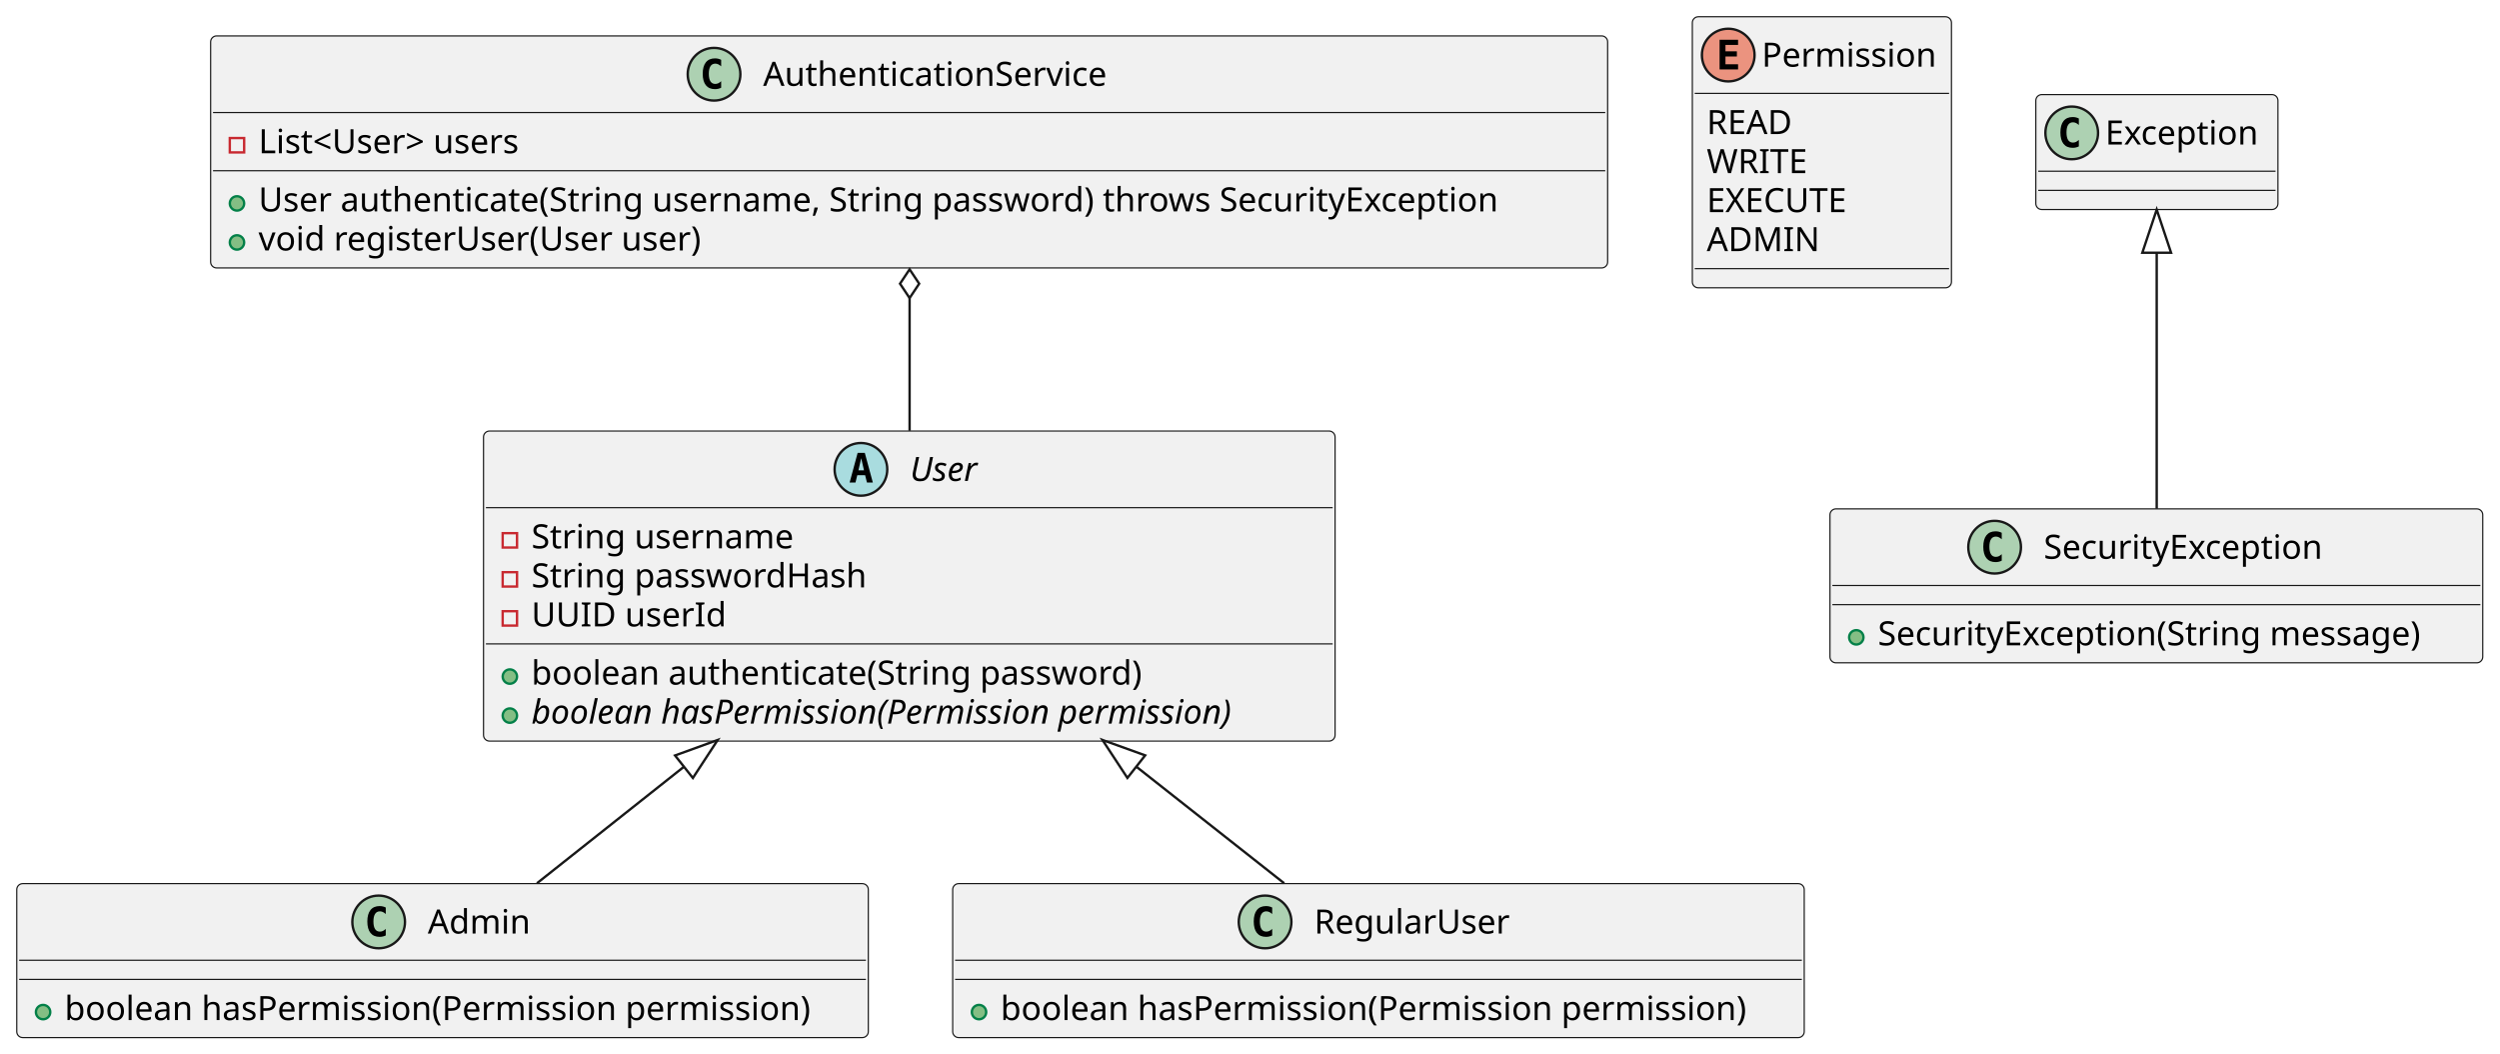
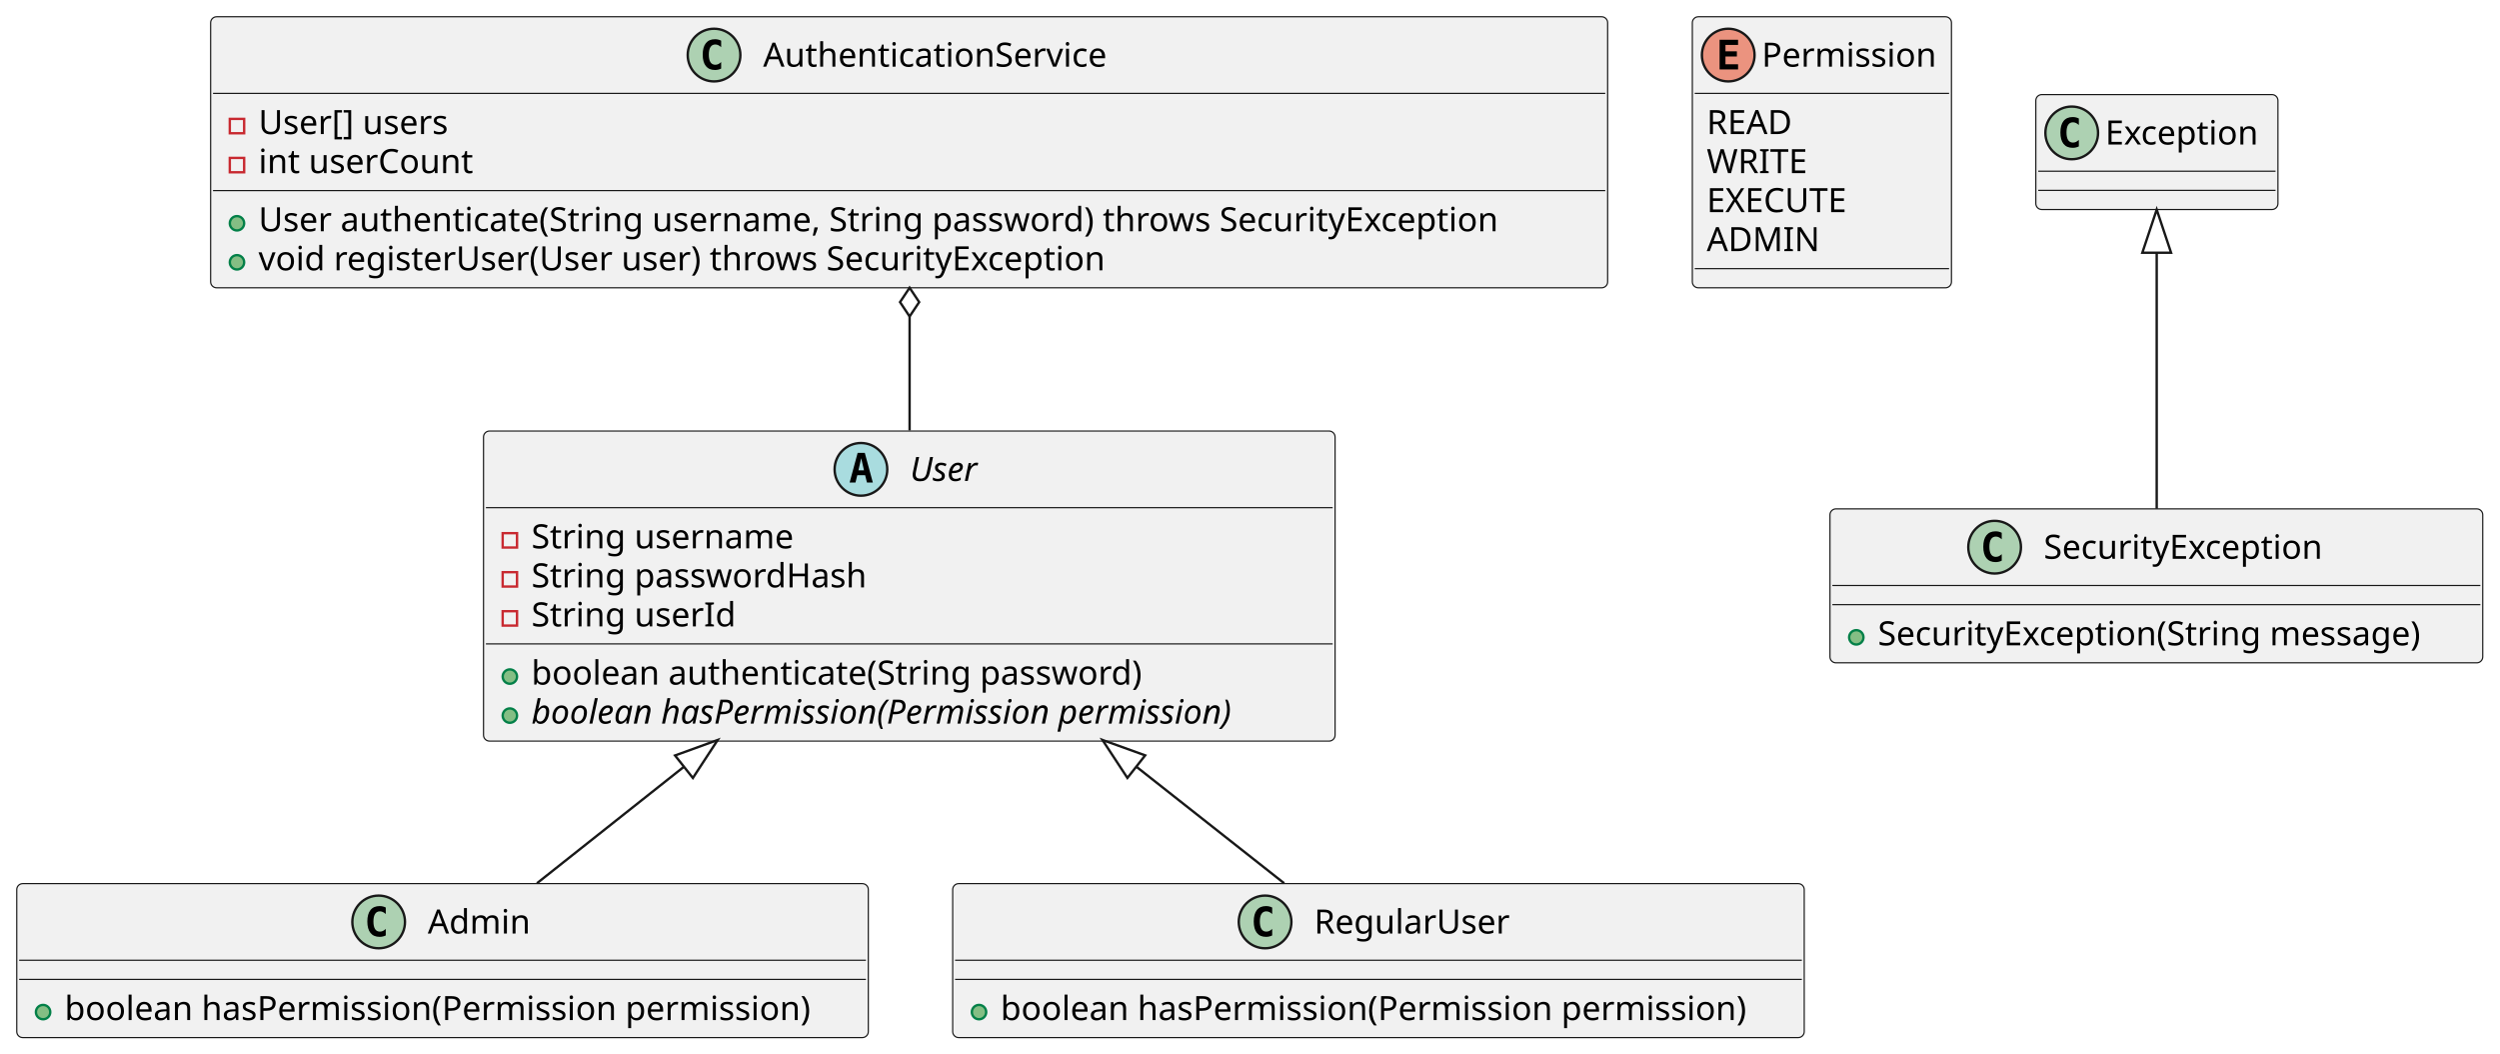
<svg xmlns="http://www.w3.org/2000/svg" contentStyleType="text/css" height="440px" preserveAspectRatio="none" style="width:1044px;height:440px;background:#FFFFFF;" version="1.1" viewBox="0 0 1044 440" width="1044px" zoomAndPan="magnify">
  <defs />
  <g>
    <g id="elem_User">
      <rect codeLine="1" fill="#F1F1F1" height="129.484" id="User" rx="2.5" ry="2.5" style="stroke:#181818;stroke-width:0.5;" width="355.752" x="202" y="180" />
      <ellipse cx="359.671" cy="196" fill="#A9DCDF" rx="11" ry="11" style="stroke:#181818;stroke-width:1;" />
      <path d="M359.78,191.344 L358.624,196.422 L360.952,196.422 L359.78,191.344 Z M358.296,189.109 L361.28,189.109 L364.64,201.5 L362.187,201.5 L361.421,198.438 L358.14,198.438 L357.39,201.5 L354.952,201.5 L358.296,189.109 Z " fill="#000000" />
      <text fill="#000000" font-family="sans-serif" font-size="14" font-style="italic" lengthAdjust="spacing" textLength="31.91" x="380.171" y="200.847">User</text>
      <line style="stroke:#181818;stroke-width:0.5;" x1="203" x2="556.752" y1="212" y2="212" />
      <rect fill="none" height="6" style="stroke:#C82930;stroke-width:1;" width="6" x="210" y="222.648" />
      <text fill="#000000" font-family="sans-serif" font-size="14" lengthAdjust="spacing" textLength="116.471" x="222" y="228.995">String username</text>
      <rect fill="none" height="6" style="stroke:#C82930;stroke-width:1;" width="6" x="210" y="238.945" />
      <text fill="#000000" font-family="sans-serif" font-size="14" lengthAdjust="spacing" textLength="148.217" x="222" y="245.292">String passwordHash</text>
      <rect fill="none" height="6" style="stroke:#C82930;stroke-width:1;" width="6" x="210" y="255.242" />
-       <text fill="#000000" font-family="sans-serif" font-size="14" lengthAdjust="spacing" textLength="83.405" x="222" y="261.589">UUID userId</text>
+       <text fill="#000000" font-family="sans-serif" font-size="14" lengthAdjust="spacing" textLength="89.783" x="222" y="261.589">String userId</text>
      <line style="stroke:#181818;stroke-width:0.5;" x1="203" x2="556.752" y1="268.891" y2="268.891" />
      <ellipse cx="213" cy="282.539" fill="#84BE84" rx="3" ry="3" style="stroke:#038048;stroke-width:1;" />
      <text fill="#000000" font-family="sans-serif" font-size="14" lengthAdjust="spacing" textLength="273.349" x="222" y="285.886">boolean authenticate(String password)</text>
      <ellipse cx="213" cy="298.836" fill="#84BE84" rx="3" ry="3" style="stroke:#038048;stroke-width:1;" />
      <text fill="#000000" font-family="sans-serif" font-size="14" font-style="italic" lengthAdjust="spacing" textLength="329.752" x="222" y="302.183">boolean hasPermission(Permission permission)</text>
    </g>
    <g id="elem_Admin">
      <rect codeLine="9" fill="#F1F1F1" height="64.297" id="Admin" rx="2.5" ry="2.5" style="stroke:#181818;stroke-width:0.5;" width="355.752" x="7" y="369" />
      <ellipse cx="158.194" cy="385" fill="#ADD1B2" rx="11" ry="11" style="stroke:#181818;stroke-width:1;" />
      <path d="M161.163,390.641 Q160.584,390.938 159.944,391.078 Q159.303,391.234 158.6,391.234 Q156.1,391.234 154.772,389.594 Q153.459,387.938 153.459,384.812 Q153.459,381.688 154.772,380.031 Q156.1,378.375 158.6,378.375 Q159.303,378.375 159.944,378.531 Q160.6,378.688 161.163,378.984 L161.163,381.703 Q160.538,381.125 159.944,380.859 Q159.35,380.578 158.725,380.578 Q157.381,380.578 156.694,381.656 Q156.006,382.719 156.006,384.812 Q156.006,386.906 156.694,387.984 Q157.381,389.047 158.725,389.047 Q159.35,389.047 159.944,388.781 Q160.538,388.5 161.163,387.922 L161.163,390.641 Z " fill="#000000" />
      <text fill="#000000" font-family="sans-serif" font-size="14" lengthAdjust="spacing" textLength="44.864" x="178.694" y="389.847">Admin</text>
      <line style="stroke:#181818;stroke-width:0.5;" x1="8" x2="361.752" y1="401" y2="401" />
      <line style="stroke:#181818;stroke-width:0.5;" x1="8" x2="361.752" y1="409" y2="409" />
      <ellipse cx="18" cy="422.648" fill="#84BE84" rx="3" ry="3" style="stroke:#038048;stroke-width:1;" />
      <text fill="#000000" font-family="sans-serif" font-size="14" lengthAdjust="spacing" textLength="329.752" x="27" y="425.995">boolean hasPermission(Permission permission)</text>
    </g>
    <g id="elem_RegularUser">
      <rect codeLine="13" fill="#F1F1F1" height="64.297" id="RegularUser" rx="2.5" ry="2.5" style="stroke:#181818;stroke-width:0.5;" width="355.752" x="398" y="369" />
      <ellipse cx="528.508" cy="385" fill="#ADD1B2" rx="11" ry="11" style="stroke:#181818;stroke-width:1;" />
      <path d="M531.477,390.641 Q530.899,390.938 530.258,391.078 Q529.618,391.234 528.915,391.234 Q526.415,391.234 525.086,389.594 Q523.774,387.938 523.774,384.812 Q523.774,381.688 525.086,380.031 Q526.415,378.375 528.915,378.375 Q529.618,378.375 530.258,378.531 Q530.915,378.688 531.477,378.984 L531.477,381.703 Q530.852,381.125 530.258,380.859 Q529.665,380.578 529.04,380.578 Q527.696,380.578 527.008,381.656 Q526.321,382.719 526.321,384.812 Q526.321,386.906 527.008,387.984 Q527.696,389.047 529.04,389.047 Q529.665,389.047 530.258,388.781 Q530.852,388.5 531.477,387.922 L531.477,390.641 Z " fill="#000000" />
      <text fill="#000000" font-family="sans-serif" font-size="14" lengthAdjust="spacing" textLength="86.235" x="549.008" y="389.847">RegularUser</text>
      <line style="stroke:#181818;stroke-width:0.5;" x1="399" x2="752.752" y1="401" y2="401" />
      <line style="stroke:#181818;stroke-width:0.5;" x1="399" x2="752.752" y1="409" y2="409" />
      <ellipse cx="409" cy="422.648" fill="#84BE84" rx="3" ry="3" style="stroke:#038048;stroke-width:1;" />
      <text fill="#000000" font-family="sans-serif" font-size="14" lengthAdjust="spacing" textLength="329.752" x="418" y="425.995">boolean hasPermission(Permission permission)</text>
    </g>
    <g id="elem_AuthenticationService">
-       <rect codeLine="17" fill="#F1F1F1" height="96.891" id="AuthenticationService" rx="2.5" ry="2.5" style="stroke:#181818;stroke-width:0.5;" width="583.621" x="88" y="15" />
-       <ellipse cx="298.304" cy="31" fill="#ADD1B2" rx="11" ry="11" style="stroke:#181818;stroke-width:1;" />
-       <path d="M301.273,36.641 Q300.695,36.938 300.054,37.078 Q299.414,37.234 298.71,37.234 Q296.21,37.234 294.882,35.594 Q293.57,33.938 293.57,30.812 Q293.57,27.688 294.882,26.031 Q296.21,24.375 298.71,24.375 Q299.414,24.375 300.054,24.531 Q300.71,24.688 301.273,24.984 L301.273,27.703 Q300.648,27.125 300.054,26.859 Q299.46,26.578 298.835,26.578 Q297.492,26.578 296.804,27.656 Q296.117,28.719 296.117,30.812 Q296.117,32.906 296.804,33.984 Q297.492,35.047 298.835,35.047 Q299.46,35.047 300.054,34.781 Q300.648,34.5 301.273,33.922 L301.273,36.641 Z " fill="#000000" />
-       <text fill="#000000" font-family="sans-serif" font-size="14" lengthAdjust="spacing" textLength="154.513" x="318.804" y="35.847">AuthenticationService</text>
-       <line style="stroke:#181818;stroke-width:0.5;" x1="89" x2="670.621" y1="47" y2="47" />
-       <rect fill="none" height="6" style="stroke:#C82930;stroke-width:1;" width="6" x="96" y="57.648" />
-       <text fill="#000000" font-family="sans-serif" font-size="14" lengthAdjust="spacing" textLength="122.124" x="108" y="63.995">List&lt;User&gt; users</text>
-       <line style="stroke:#181818;stroke-width:0.5;" x1="89" x2="670.621" y1="71.297" y2="71.297" />
-       <ellipse cx="99" cy="84.945" fill="#84BE84" rx="3" ry="3" style="stroke:#038048;stroke-width:1;" />
-       <text fill="#000000" font-family="sans-serif" font-size="14" lengthAdjust="spacing" textLength="557.621" x="108" y="88.292">User authenticate(String username, String password) throws SecurityException</text>
-       <ellipse cx="99" cy="101.242" fill="#84BE84" rx="3" ry="3" style="stroke:#038048;stroke-width:1;" />
-       <text fill="#000000" font-family="sans-serif" font-size="14" lengthAdjust="spacing" textLength="198.106" x="108" y="104.589">void registerUser(User user)</text>
+       <rect codeLine="17" fill="#F1F1F1" height="113.188" id="AuthenticationService" rx="2.5" ry="2.5" style="stroke:#181818;stroke-width:0.5;" width="583.621" x="88" y="7" />
+       <ellipse cx="298.304" cy="23" fill="#ADD1B2" rx="11" ry="11" style="stroke:#181818;stroke-width:1;" />
+       <path d="M301.273,28.641 Q300.695,28.938 300.054,29.078 Q299.414,29.234 298.71,29.234 Q296.21,29.234 294.882,27.594 Q293.57,25.938 293.57,22.812 Q293.57,19.688 294.882,18.031 Q296.21,16.375 298.71,16.375 Q299.414,16.375 300.054,16.531 Q300.71,16.688 301.273,16.984 L301.273,19.703 Q300.648,19.125 300.054,18.859 Q299.46,18.578 298.835,18.578 Q297.492,18.578 296.804,19.656 Q296.117,20.719 296.117,22.812 Q296.117,24.906 296.804,25.984 Q297.492,27.047 298.835,27.047 Q299.46,27.047 300.054,26.781 Q300.648,26.5 301.273,25.922 L301.273,28.641 Z " fill="#000000" />
+       <text fill="#000000" font-family="sans-serif" font-size="14" lengthAdjust="spacing" textLength="154.513" x="318.804" y="27.847">AuthenticationService</text>
+       <line style="stroke:#181818;stroke-width:0.5;" x1="89" x2="670.621" y1="39" y2="39" />
+       <rect fill="none" height="6" style="stroke:#C82930;stroke-width:1;" width="6" x="96" y="49.648" />
+       <text fill="#000000" font-family="sans-serif" font-size="14" lengthAdjust="spacing" textLength="85.114" x="108" y="55.995">User[] users</text>
+       <rect fill="none" height="6" style="stroke:#C82930;stroke-width:1;" width="6" x="96" y="65.945" />
+       <text fill="#000000" font-family="sans-serif" font-size="14" lengthAdjust="spacing" textLength="94.814" x="108" y="72.292">int userCount</text>
+       <line style="stroke:#181818;stroke-width:0.5;" x1="89" x2="670.621" y1="79.594" y2="79.594" />
+       <ellipse cx="99" cy="93.242" fill="#84BE84" rx="3" ry="3" style="stroke:#038048;stroke-width:1;" />
+       <text fill="#000000" font-family="sans-serif" font-size="14" lengthAdjust="spacing" textLength="557.621" x="108" y="96.589">User authenticate(String username, String password) throws SecurityException</text>
+       <ellipse cx="99" cy="109.539" fill="#84BE84" rx="3" ry="3" style="stroke:#038048;stroke-width:1;" />
+       <text fill="#000000" font-family="sans-serif" font-size="14" lengthAdjust="spacing" textLength="381.069" x="108" y="112.886">void registerUser(User user) throws SecurityException</text>
    </g>
    <g id="elem_Permission">
-       <rect codeLine="23" fill="#F1F1F1" height="113.188" id="Permission" rx="2.5" ry="2.5" style="stroke:#181818;stroke-width:0.5;" width="108.255" x="707" y="7" />
+       <rect codeLine="24" fill="#F1F1F1" height="113.188" id="Permission" rx="2.5" ry="2.5" style="stroke:#181818;stroke-width:0.5;" width="108.255" x="707" y="7" />
      <ellipse cx="722" cy="23" fill="#EB937F" rx="11" ry="11" style="stroke:#181818;stroke-width:1;" />
      <path d="M726.109,29 L718.391,29 L718.391,16.609 L726.109,16.609 L726.109,18.766 L720.844,18.766 L720.844,21.438 L725.609,21.438 L725.609,23.594 L720.844,23.594 L720.844,26.844 L726.109,26.844 L726.109,29 Z " fill="#000000" />
      <text fill="#000000" font-family="sans-serif" font-size="14" lengthAdjust="spacing" textLength="76.255" x="736" y="27.847">Permission</text>
      <line style="stroke:#181818;stroke-width:0.5;" x1="708" x2="814.255" y1="39" y2="39" />
      <text fill="#000000" font-family="sans-serif" font-size="14" lengthAdjust="spacing" textLength="38.931" x="713" y="55.995">READ</text>
      <text fill="#000000" font-family="sans-serif" font-size="14" lengthAdjust="spacing" textLength="45.097" x="713" y="72.292">WRITE</text>
      <text fill="#000000" font-family="sans-serif" font-size="14" lengthAdjust="spacing" textLength="64.702" x="713" y="88.589">EXECUTE</text>
      <text fill="#000000" font-family="sans-serif" font-size="14" lengthAdjust="spacing" textLength="47.038" x="713" y="104.886">ADMIN</text>
      <line style="stroke:#181818;stroke-width:0.5;" x1="708" x2="814.255" y1="112.188" y2="112.188" />
    </g>
    <g id="elem_SecurityException">
-       <rect codeLine="30" fill="#F1F1F1" height="64.297" id="SecurityException" rx="2.5" ry="2.5" style="stroke:#181818;stroke-width:0.5;" width="272.709" x="764.5" y="212.5" />
+       <rect codeLine="31" fill="#F1F1F1" height="64.297" id="SecurityException" rx="2.5" ry="2.5" style="stroke:#181818;stroke-width:0.5;" width="272.709" x="764.5" y="212.5" />
      <ellipse cx="833.287" cy="228.5" fill="#ADD1B2" rx="11" ry="11" style="stroke:#181818;stroke-width:1;" />
      <path d="M836.255,234.141 Q835.677,234.438 835.037,234.578 Q834.396,234.734 833.693,234.734 Q831.193,234.734 829.865,233.094 Q828.552,231.438 828.552,228.312 Q828.552,225.188 829.865,223.531 Q831.193,221.875 833.693,221.875 Q834.396,221.875 835.037,222.031 Q835.693,222.188 836.255,222.484 L836.255,225.203 Q835.63,224.625 835.037,224.359 Q834.443,224.078 833.818,224.078 Q832.474,224.078 831.787,225.156 Q831.099,226.219 831.099,228.312 Q831.099,230.406 831.787,231.484 Q832.474,232.547 833.818,232.547 Q834.443,232.547 835.037,232.281 Q835.63,232 836.255,231.422 L836.255,234.141 Z " fill="#000000" />
      <text fill="#000000" font-family="sans-serif" font-size="14" lengthAdjust="spacing" textLength="126.636" x="853.787" y="233.347">SecurityException</text>
      <line style="stroke:#181818;stroke-width:0.5;" x1="765.5" x2="1036.209" y1="244.5" y2="244.5" />
      <line style="stroke:#181818;stroke-width:0.5;" x1="765.5" x2="1036.209" y1="252.5" y2="252.5" />
      <ellipse cx="775.5" cy="266.148" fill="#84BE84" rx="3" ry="3" style="stroke:#038048;stroke-width:1;" />
      <text fill="#000000" font-family="sans-serif" font-size="14" lengthAdjust="spacing" textLength="246.709" x="784.5" y="269.495">SecurityException(String message)</text>
    </g>
    <g id="elem_Exception">
      <rect fill="#F1F1F1" height="48" id="Exception" rx="2.5" ry="2.5" style="stroke:#181818;stroke-width:0.5;" width="101.145" x="850.5" y="39.5" />
      <ellipse cx="865.5" cy="55.5" fill="#ADD1B2" rx="11" ry="11" style="stroke:#181818;stroke-width:1;" />
      <path d="M868.469,61.141 Q867.891,61.438 867.25,61.578 Q866.609,61.734 865.906,61.734 Q863.406,61.734 862.078,60.094 Q860.766,58.438 860.766,55.312 Q860.766,52.188 862.078,50.531 Q863.406,48.875 865.906,48.875 Q866.609,48.875 867.25,49.031 Q867.906,49.188 868.469,49.484 L868.469,52.203 Q867.844,51.625 867.25,51.359 Q866.656,51.078 866.031,51.078 Q864.688,51.078 864,52.156 Q863.312,53.219 863.312,55.312 Q863.312,57.406 864,58.484 Q864.688,59.547 866.031,59.547 Q866.656,59.547 867.25,59.281 Q867.844,59 868.469,58.422 L868.469,61.141 Z " fill="#000000" />
      <text fill="#000000" font-family="sans-serif" font-size="14" lengthAdjust="spacing" textLength="69.145" x="879.5" y="60.347">Exception</text>
      <line style="stroke:#181818;stroke-width:0.5;" x1="851.5" x2="950.645" y1="71.5" y2="71.5" />
      <line style="stroke:#181818;stroke-width:0.5;" x1="851.5" x2="950.645" y1="79.5" y2="79.5" />
    </g>
    <g id="link_User_Admin">
      <path d="M285.732,320.188 C259.682,340.828 246.03,351.64 224.33,368.84 " fill="none" id="User-backto-Admin" style="stroke:#181818;stroke-width:1;" />
      <polygon fill="none" points="299.84,309.01,282.006,315.486,289.458,324.891,299.84,309.01" style="stroke:#181818;stroke-width:1;" />
    </g>
    <g id="link_User_RegularUser">
      <path d="M474.705,320.154 C500.885,340.794 514.65,351.64 536.47,368.84 " fill="none" id="User-backto-RegularUser" style="stroke:#181818;stroke-width:1;" />
      <polygon fill="none" points="460.57,309.01,470.991,324.866,478.42,315.442,460.57,309.01" style="stroke:#181818;stroke-width:1;" />
    </g>
    <g id="link_Exception_SecurityException">
      <path d="M901,105.53 C901,137.36 901,176.86 901,212.45 " fill="none" id="Exception-backto-SecurityException" style="stroke:#181818;stroke-width:1;" />
      <polygon fill="none" points="901,87.53,895,105.53,907,105.53,901,87.53" style="stroke:#181818;stroke-width:1;" />
    </g>
    <g id="link_AuthenticationService_User">
-       <path codeLine="34" d="M380,124.47 C380,145.18 380,157.7 380,179.9 " fill="none" id="AuthenticationService-backto-User" style="stroke:#181818;stroke-width:1;" />
-       <polygon fill="none" points="380,112.47,376,118.47,380,124.47,384,118.47,380,112.47" style="stroke:#181818;stroke-width:1;" />
+       <path codeLine="35" d="M380,132.16 C380,151.04 380,160.28 380,179.75 " fill="none" id="AuthenticationService-backto-User" style="stroke:#181818;stroke-width:1;" />
+       <polygon fill="none" points="380,120.16,376,126.16,380,132.16,384,126.16,380,120.16" style="stroke:#181818;stroke-width:1;" />
    </g>
  </g>
</svg>
